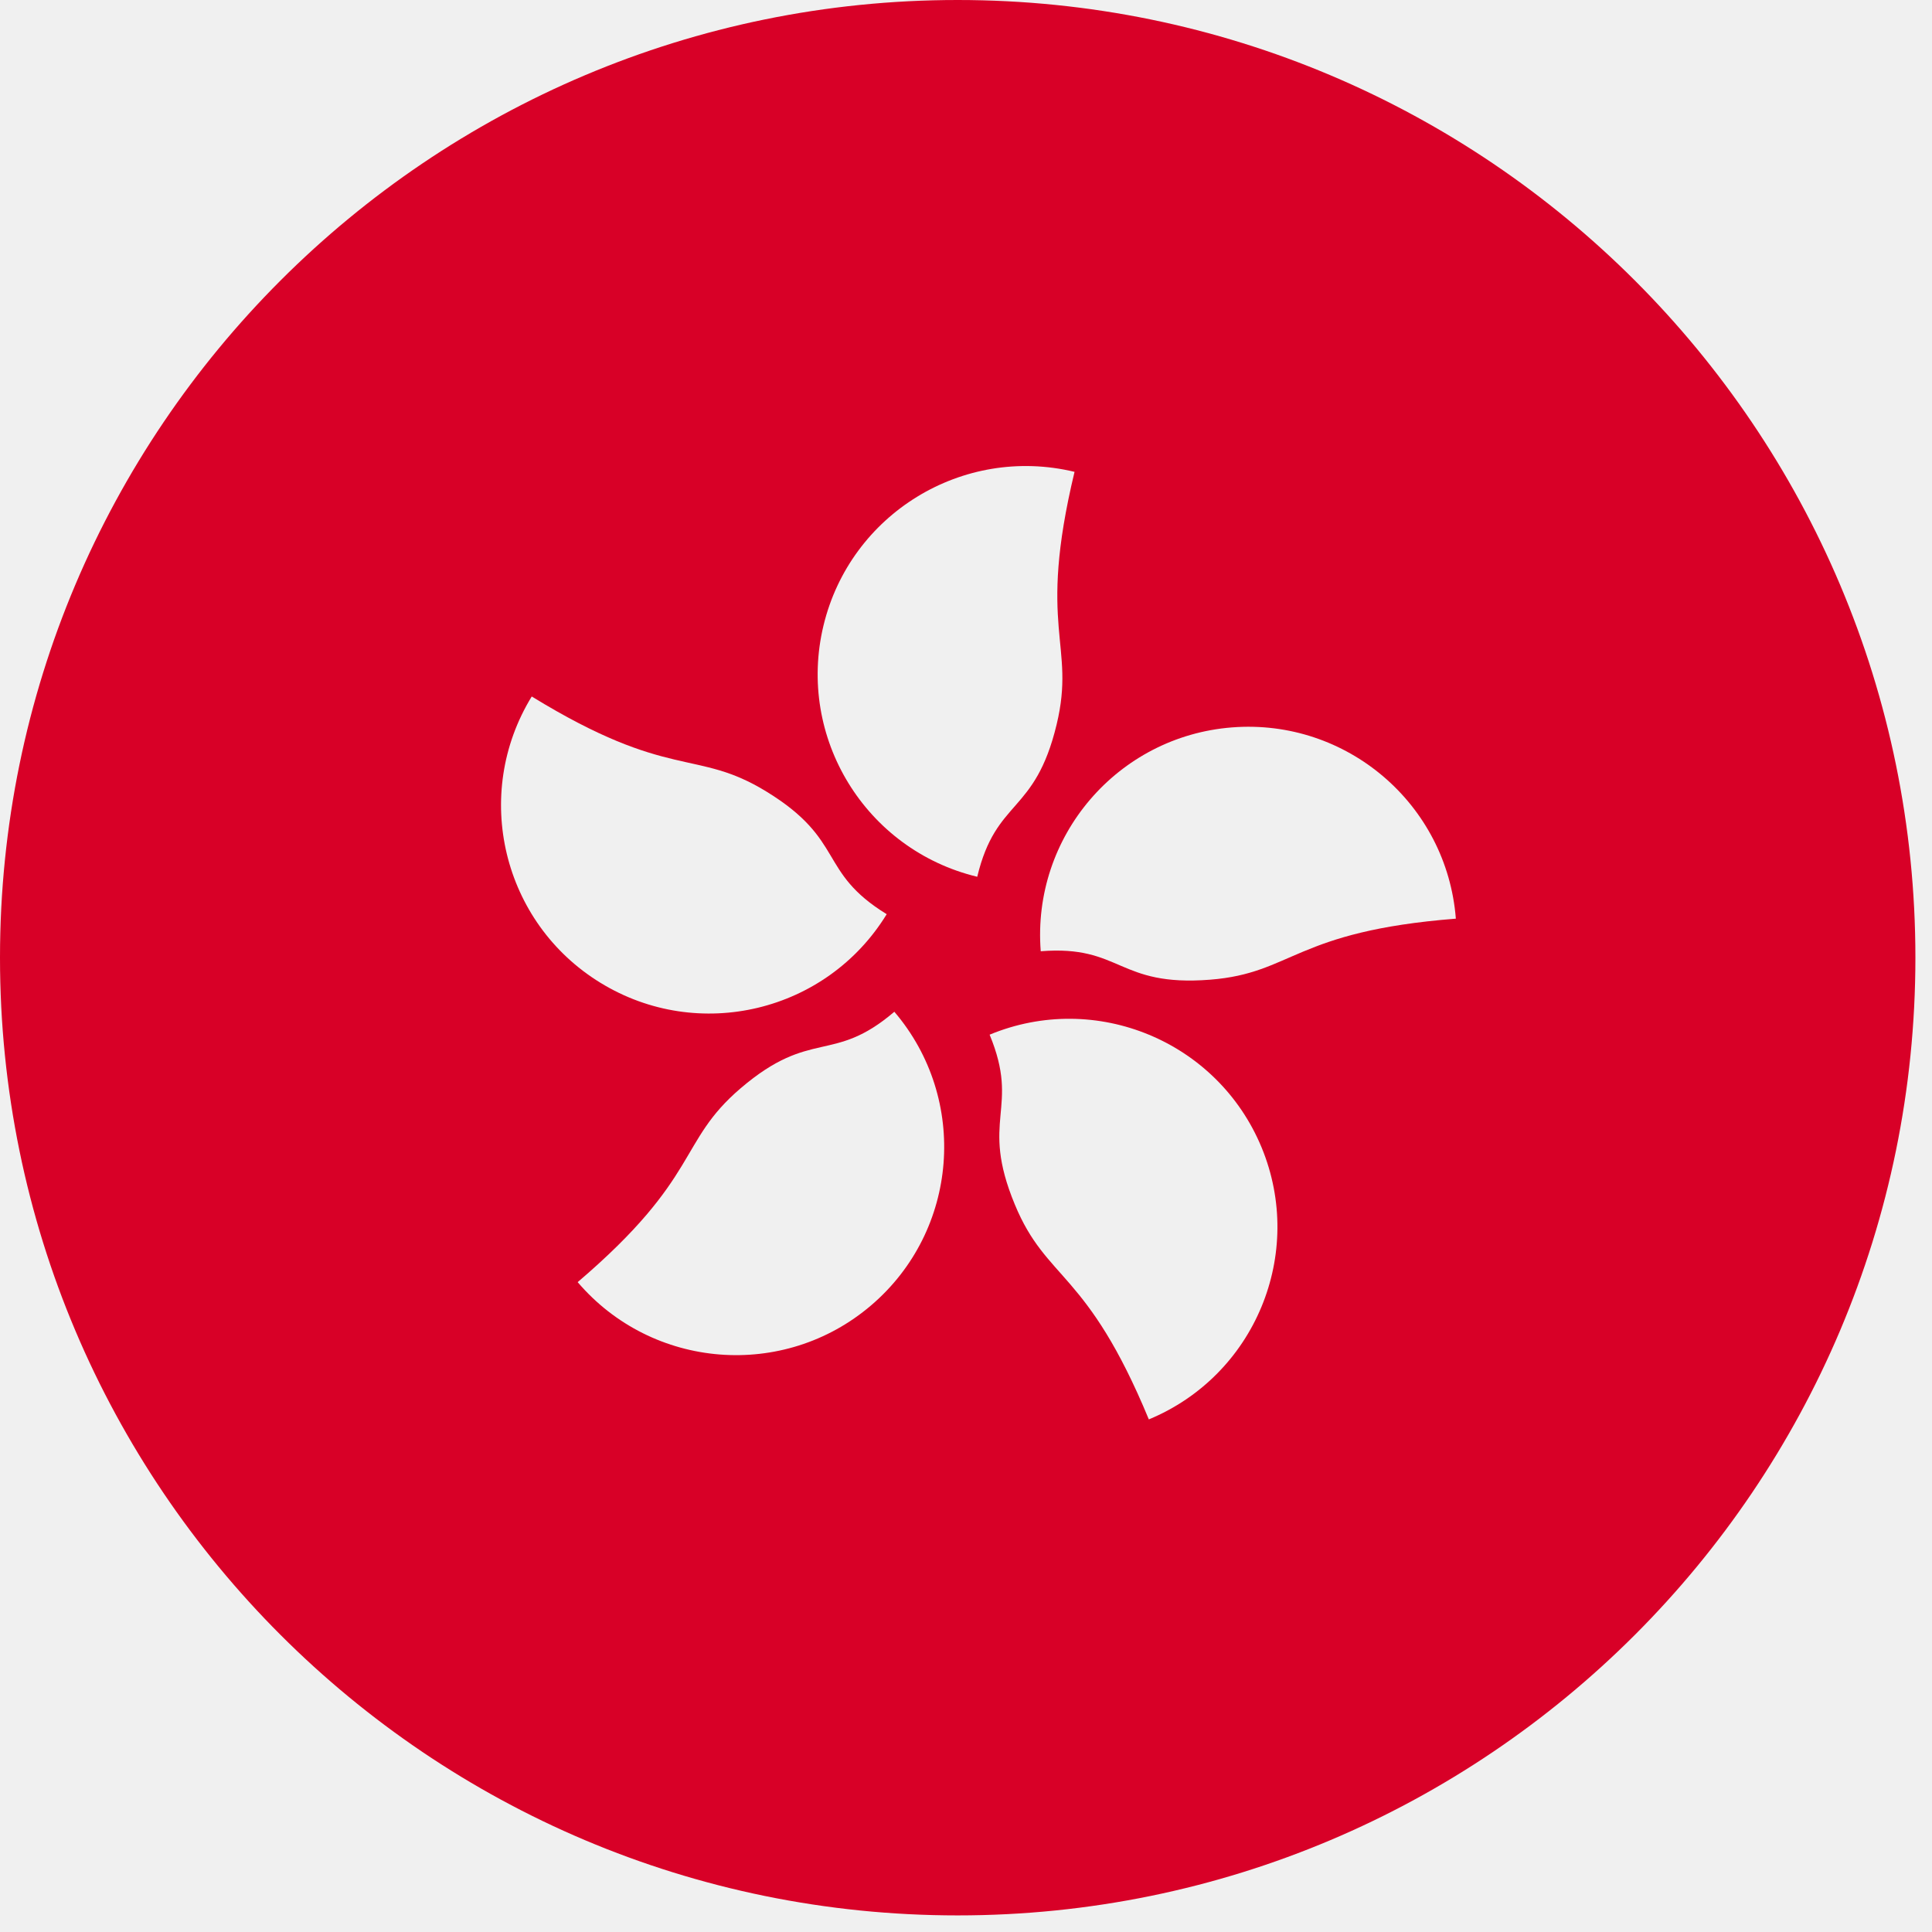
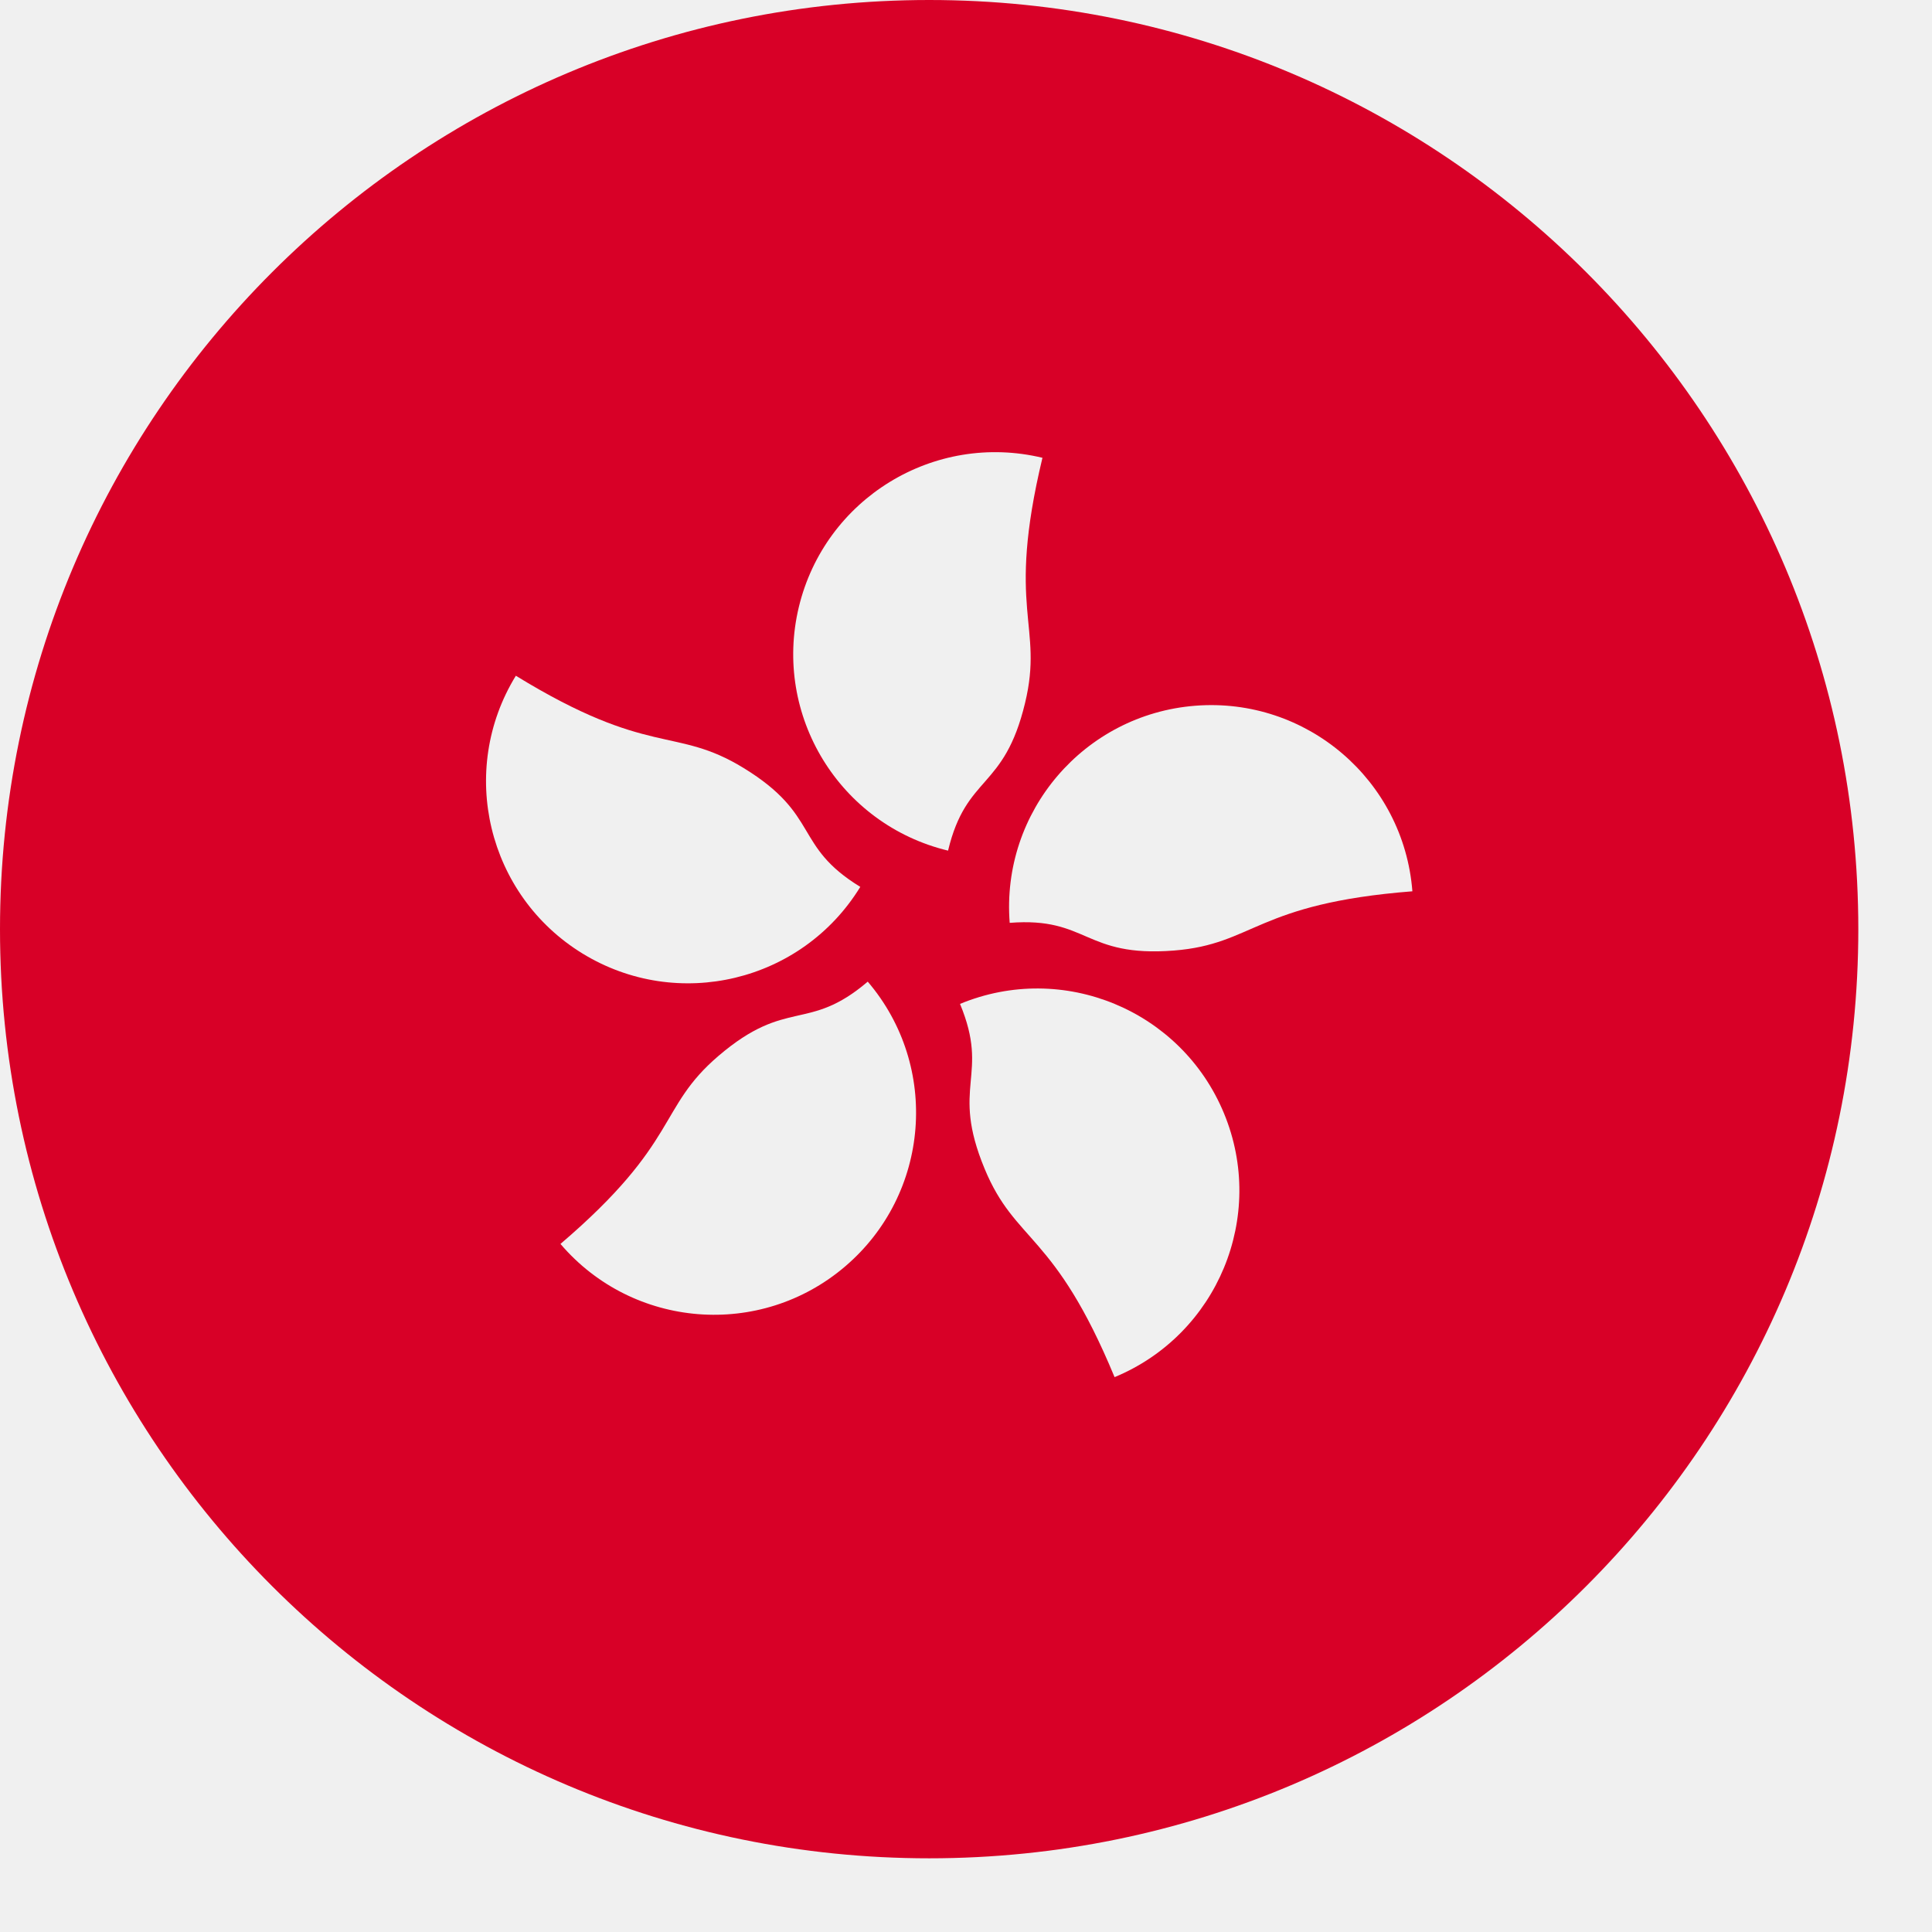
- <svg xmlns="http://www.w3.org/2000/svg" width="22" height="22" viewBox="0 0 22 22" fill="none">
-   <g clip-path="url(#clip0_298_23519)">
-     <path d="M10.905 21.811C16.928 21.811 21.811 16.928 21.811 10.905C21.811 4.883 16.928 0 10.905 0C4.883 0 0 4.883 0 10.905C0 16.928 4.883 21.811 10.905 21.811Z" fill="#D80027" />
-     <path d="M12.032 8.25C11.784 9.281 11.344 9.085 11.128 9.984C9.855 9.677 9.071 8.397 9.377 7.124C9.683 5.851 10.963 5.067 12.236 5.373C11.804 7.171 12.254 7.328 12.032 8.25Z" fill="#F0F0F0" />
-     <path d="M8.728 9.014C9.632 9.568 9.309 9.926 10.097 10.41C9.413 11.526 7.953 11.876 6.837 11.191C5.721 10.507 5.371 9.047 6.055 7.931C7.632 8.898 7.92 8.518 8.728 9.014Z" fill="#F0F0F0" />
-     <path d="M8.434 12.392C9.24 11.704 9.481 12.122 10.184 11.521C11.034 12.517 10.916 14.014 9.92 14.864C8.925 15.714 7.428 15.595 6.578 14.6C7.985 13.399 7.713 13.008 8.434 12.392Z" fill="#F0F0F0" />
-     <path d="M11.556 13.716C11.15 12.736 11.622 12.636 11.269 11.782C12.478 11.281 13.865 11.856 14.366 13.066C14.866 14.276 14.291 15.662 13.082 16.163C12.375 14.454 11.918 14.592 11.556 13.716Z" fill="#F0F0F0" />
-     <path d="M13.779 11.156C12.722 11.239 12.773 10.759 11.851 10.832C11.749 9.526 12.724 8.385 14.029 8.283C15.335 8.181 16.476 9.156 16.578 10.461C14.735 10.606 14.724 11.082 13.779 11.156Z" fill="#F0F0F0" />
+ <svg xmlns="http://www.w3.org/2000/svg" width="21" height="21" viewBox="0 0 21 21" fill="none">
+   <g clip-path="url(#clip0_298_31820)">
+     <path d="M10.1 20.199C15.678 20.199 20.199 15.678 20.199 10.1C20.199 4.522 15.678 0 10.1 0C4.522 0 0 4.522 0 10.1C0 15.678 4.522 20.199 10.1 20.199Z" fill="#D80027" />
+     <path d="M11.142 7.641C10.913 8.595 10.505 8.413 10.305 9.246C9.126 8.962 8.4 7.777 8.683 6.598C8.967 5.419 10.152 4.693 11.331 4.976C10.931 6.642 11.348 6.787 11.142 7.641Z" fill="#F0F0F0" />
+     <path d="M8.083 8.348C8.92 8.861 8.621 9.193 9.351 9.64C8.717 10.674 7.365 10.998 6.331 10.364C5.298 9.73 4.973 8.378 5.607 7.345C7.067 8.24 7.334 7.889 8.083 8.348Z" fill="#F0F0F0" />
+     <path d="M7.811 11.476C8.557 10.839 8.78 11.226 9.432 10.67C10.219 11.592 10.109 12.978 9.187 13.765C8.265 14.553 6.879 14.443 6.092 13.521C7.394 12.409 7.143 12.046 7.811 11.476Z" fill="#F0F0F0" />
+     <path d="M10.702 12.703C10.326 11.795 10.763 11.703 10.435 10.912C11.556 10.448 12.84 10.98 13.304 12.101C13.768 13.221 13.235 14.505 12.115 14.969C11.46 13.387 11.037 13.514 10.702 12.703Z" fill="#F0F0F0" />
+     <path d="M12.76 10.332C11.781 10.409 11.828 9.964 10.975 10.031C10.88 8.823 11.783 7.766 12.992 7.671C14.201 7.576 15.258 8.479 15.352 9.688C13.645 9.822 13.636 10.263 12.76 10.332Z" fill="#F0F0F0" />
  </g>
  <defs>
-     <clipPath id="clip0_298_23519">
-       <rect width="21.811" height="21.811" fill="white" />
+     <clipPath id="clip0_298_31820">
+       <rect width="20.199" height="20.199" fill="white" />
    </clipPath>
  </defs>
</svg>
